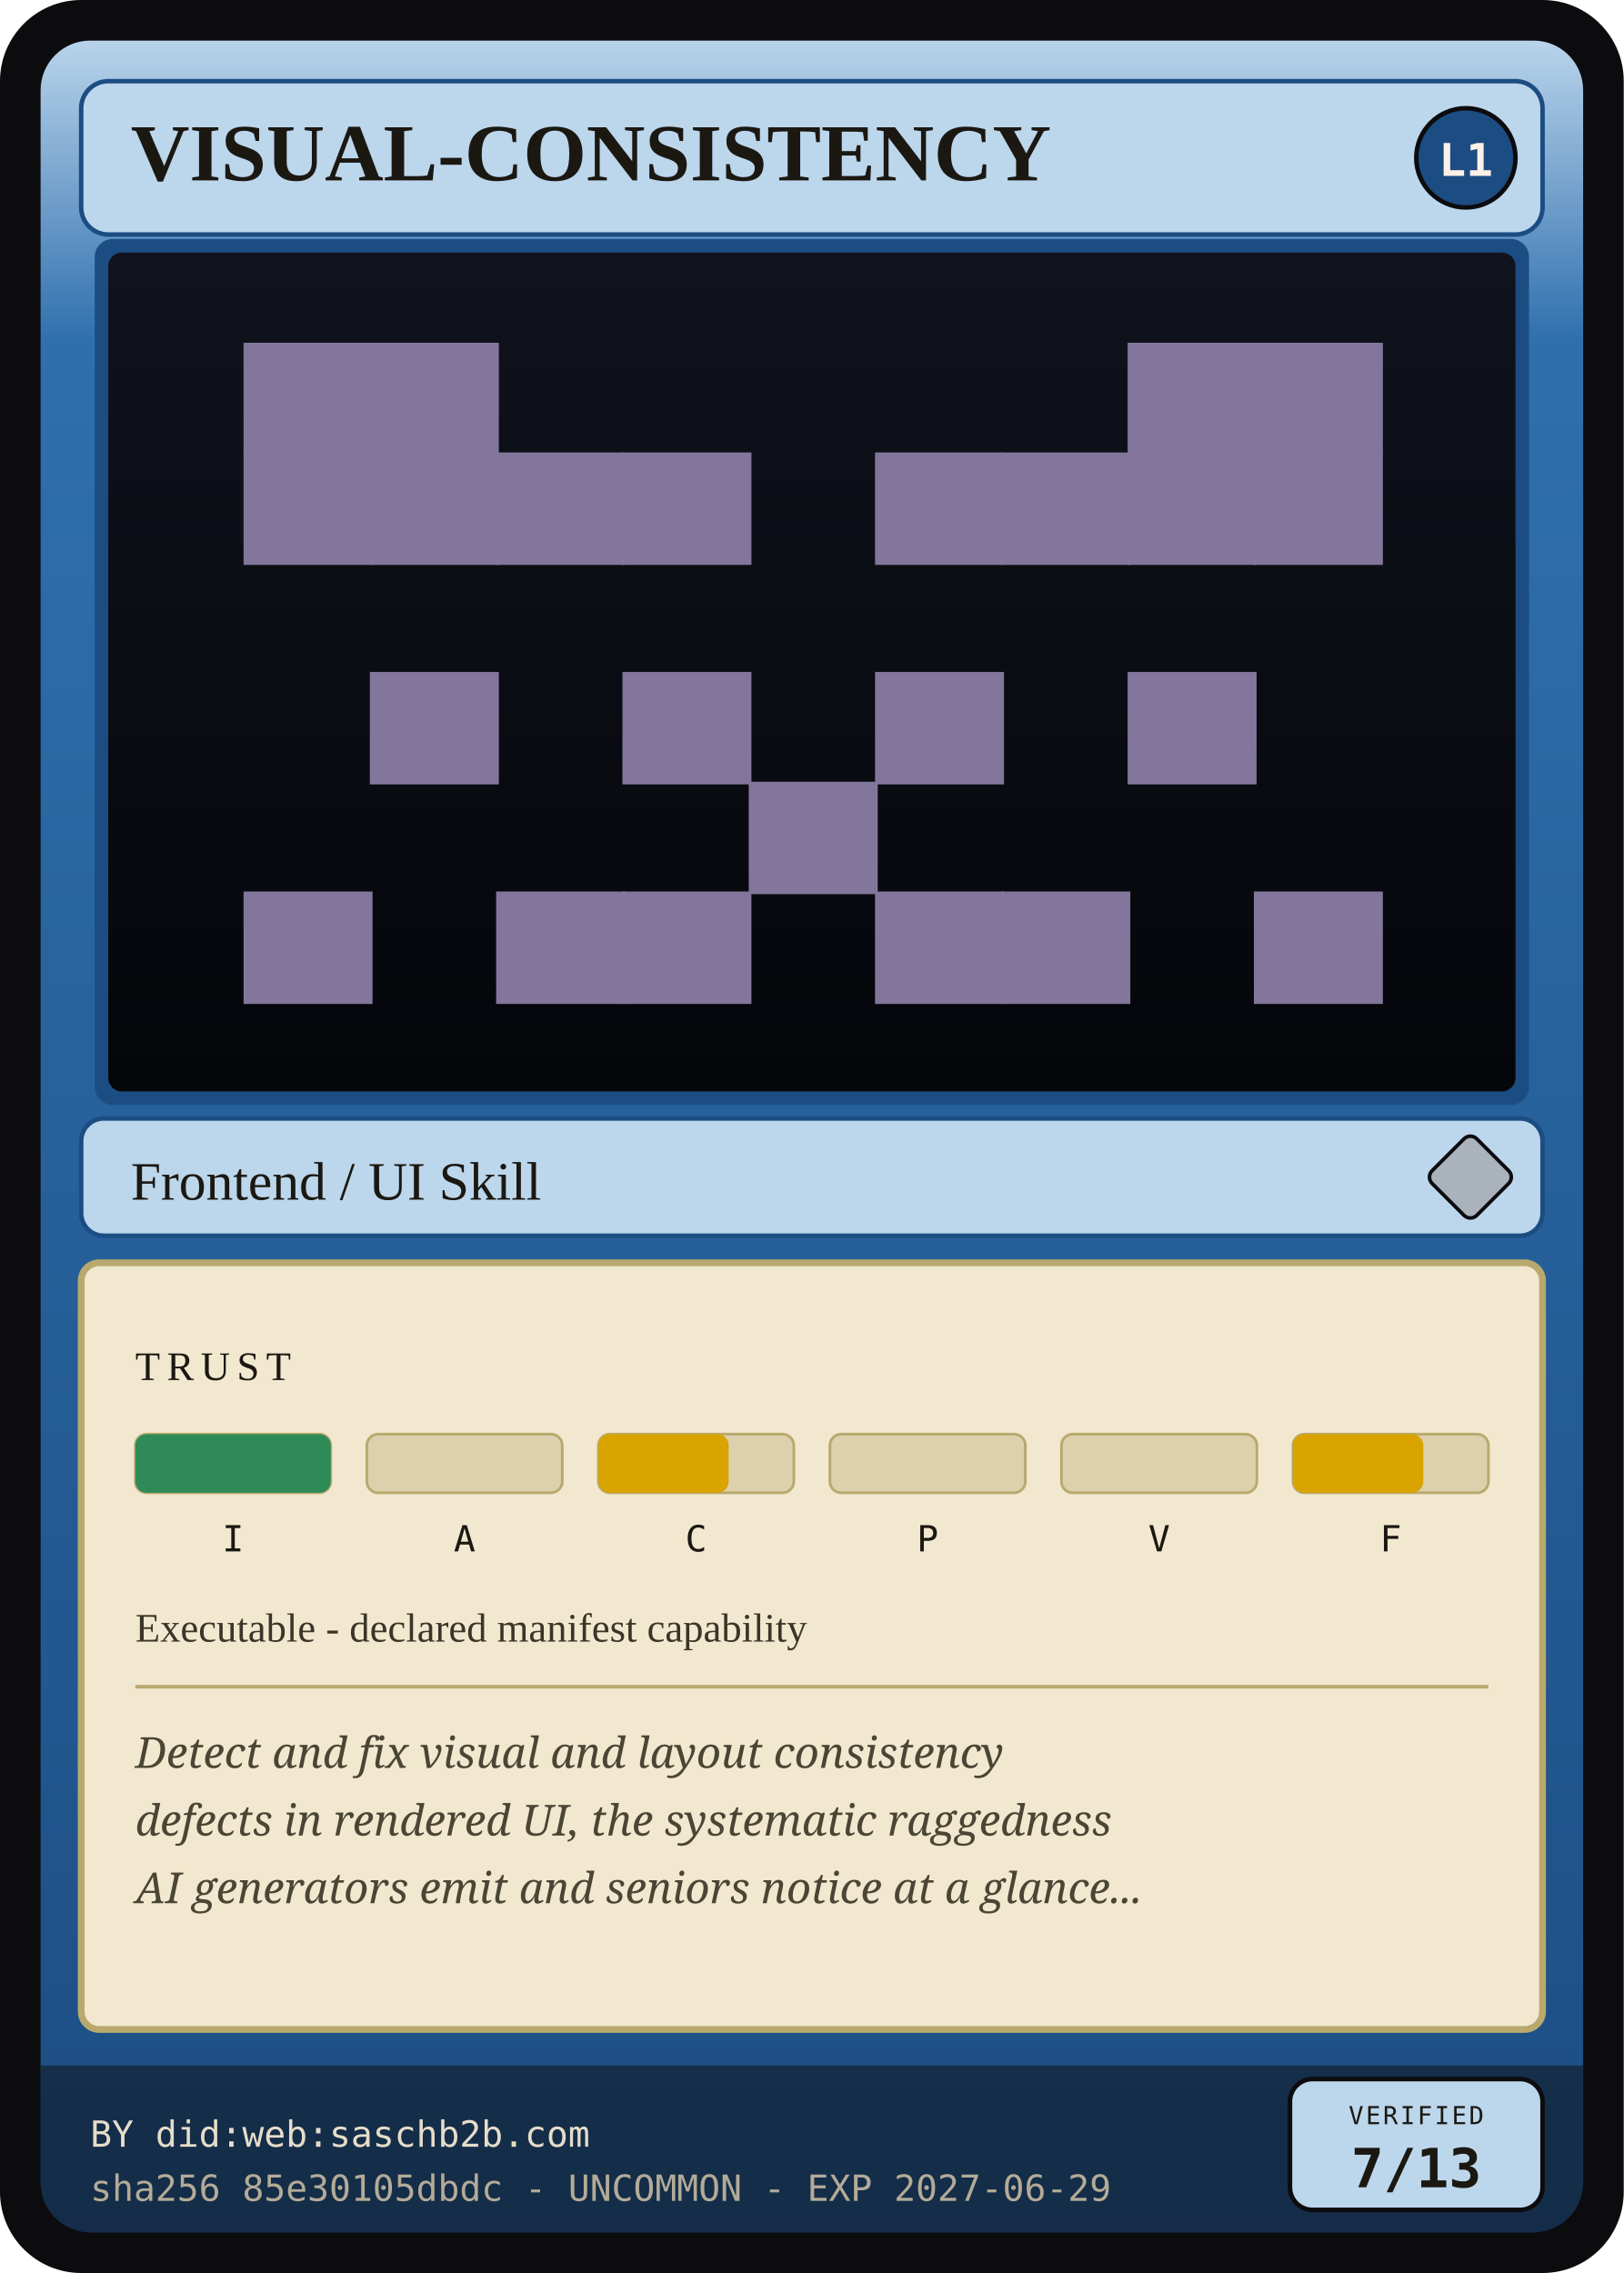
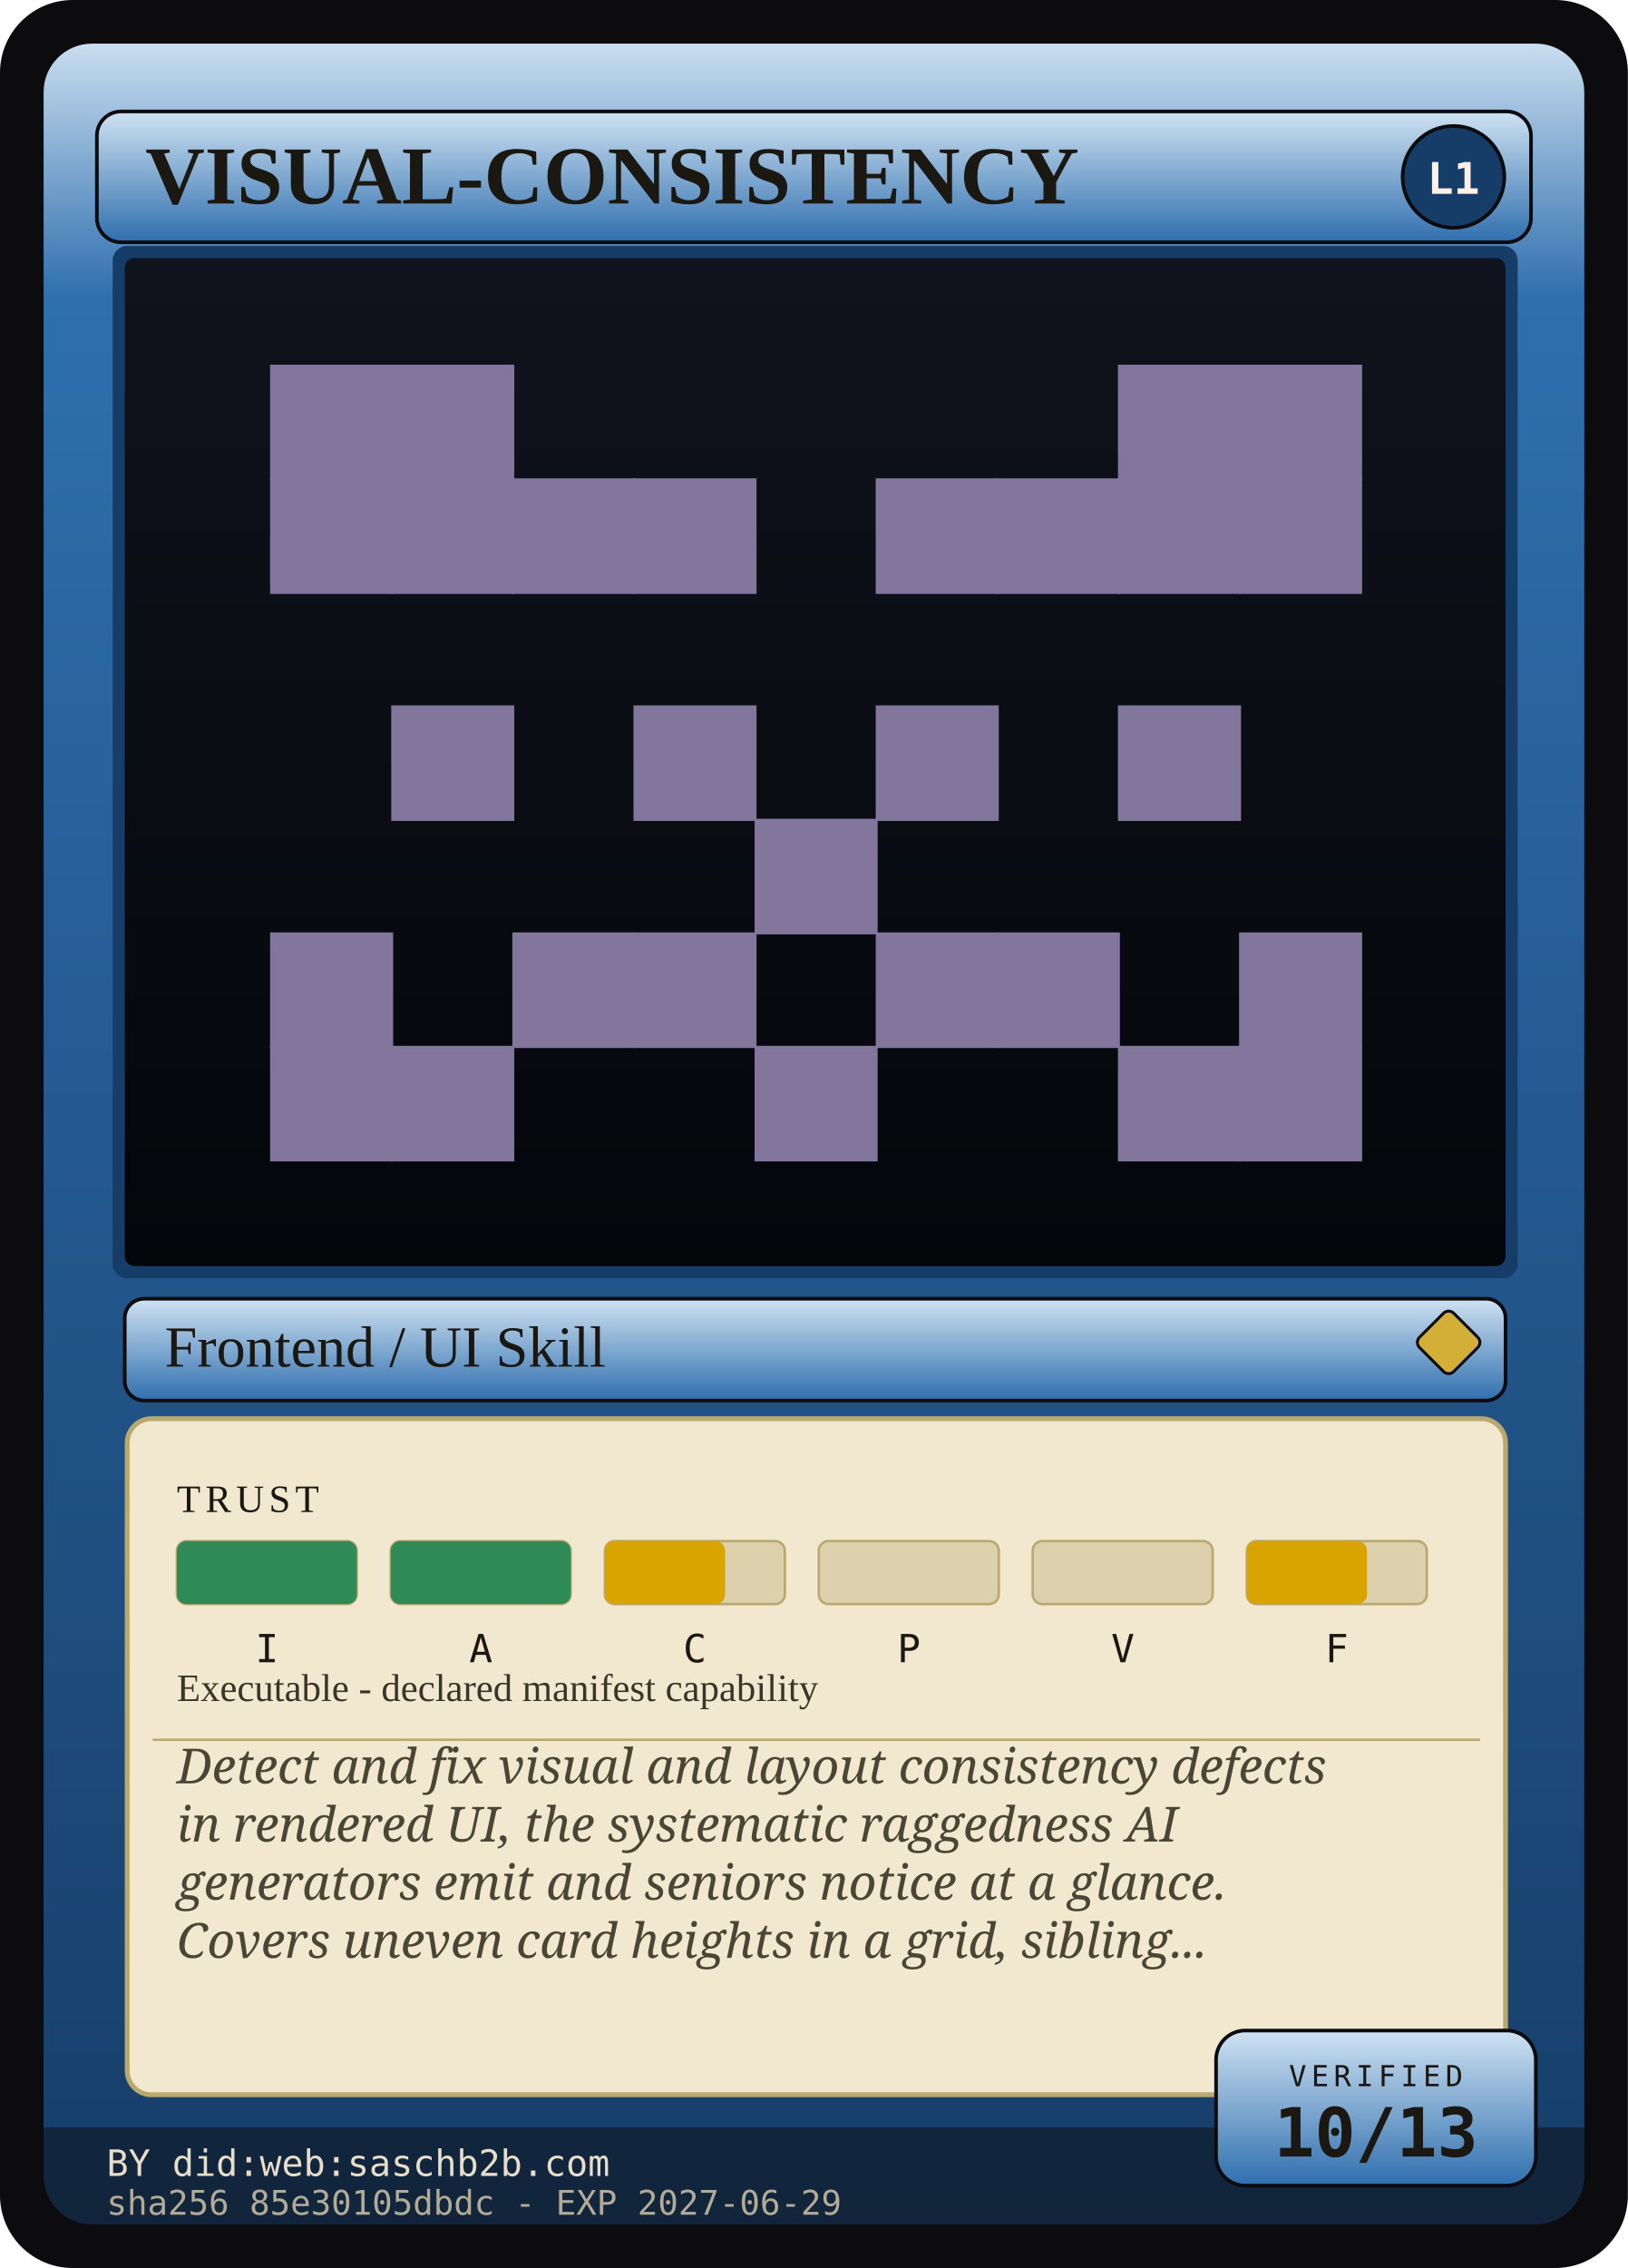
- <svg xmlns="http://www.w3.org/2000/svg" width="360" height="504" viewBox="0 0 360 504" font-family="Georgia,'Times New Roman',serif">
+ <svg xmlns="http://www.w3.org/2000/svg" width="672" height="936" viewBox="0 0 672 936" font-family="Georgia,'Times New Roman',serif">
  <defs>
    <linearGradient id="frame" x1="0" y1="0" x2="0" y2="1">
-       <stop offset="0" stop-color="#bcd6ec" />
-       <stop offset="0.14" stop-color="#2f6fae" />
-       <stop offset="1" stop-color="#1c4d82" />
+       <stop offset="0" stop-color="#cfe2f2" />
+       <stop offset="0.12" stop-color="#2f6fae" />
+       <stop offset="1" stop-color="#163d68" />
+     </linearGradient>
+     <linearGradient id="plate" x1="0" y1="0" x2="0" y2="1">
+       <stop offset="0" stop-color="#cfe2f2" />
+       <stop offset="1" stop-color="#2f6fae" />
    </linearGradient>
    <linearGradient id="art" x1="0" y1="0" x2="0" y2="1">
      <stop offset="0" stop-color="#10131d" />
      <stop offset="1" stop-color="#05060a" />
    </linearGradient>
    <clipPath id="scr">
-       <rect x="24" y="56" width="312" height="186" rx="3" />
+       <rect x="51.5" y="106.5" width="570" height="416" rx="4" />
    </clipPath>
  </defs>
-   <rect x="0" y="0" width="360" height="504" rx="18" fill="#0c0b0e" />
-   <rect x="9" y="9" width="342" height="486" rx="11" fill="url(#frame)" />
-   <rect x="18" y="18" width="324" height="34" rx="6" fill="#bcd6ec" stroke="#1c4d82" stroke-width="1" />
-   <text x="29" y="40" font-size="18" font-weight="bold" fill="#1b1812">VISUAL-CONSISTENCY</text>
-   <circle cx="325" cy="35" r="11" fill="#1c4d82" stroke="#0c0b0e" stroke-width="1" />
-   <text x="325" y="39" font-size="10" font-weight="bold" fill="#fff1e8" text-anchor="middle" font-family="ui-monospace,monospace">L1</text>
-   <rect x="21" y="53" width="318" height="192" rx="4" fill="#1c4d82" />
+   <rect x="0" y="0" width="672" height="936" rx="30" fill="#0c0b0e" />
+   <rect x="18" y="18" width="636" height="900" rx="20" fill="url(#frame)" />
+   <rect x="40" y="46" width="592" height="54" rx="10" fill="url(#plate)" stroke="#0c0b0e" stroke-width="1.5" />
+   <text x="60" y="84" font-size="34" font-weight="bold" fill="#1b1812">VISUAL-CONSISTENCY</text>
+   <circle cx="600" cy="73" r="21" fill="#163d68" stroke="#0c0b0e" stroke-width="1.5" />
+   <text x="600" y="80" font-size="18" font-weight="bold" fill="#fff1e8" text-anchor="middle" font-family="ui-monospace,monospace">L1</text>
+   <rect x="46.5" y="101.5" width="580" height="426" rx="6" fill="#163d68" />
  <g clip-path="url(#scr)">
-     <rect x="24" y="56" width="312" height="186" fill="url(#art)" />
-     <rect x="54.00" y="76.00" width="28.60" height="24.93" fill="#83769c" />
-     <rect x="278.00" y="76.00" width="28.60" height="24.93" fill="#83769c" />
-     <rect x="82.00" y="76.00" width="28.60" height="24.93" fill="#83769c" />
-     <rect x="250.00" y="76.00" width="28.60" height="24.93" fill="#83769c" />
-     <rect x="54.00" y="100.33" width="28.60" height="24.93" fill="#83769c" />
-     <rect x="278.00" y="100.33" width="28.60" height="24.93" fill="#83769c" />
-     <rect x="82.00" y="100.33" width="28.60" height="24.93" fill="#83769c" />
-     <rect x="250.00" y="100.33" width="28.60" height="24.93" fill="#83769c" />
-     <rect x="110.00" y="100.33" width="28.60" height="24.93" fill="#83769c" />
-     <rect x="222.00" y="100.33" width="28.60" height="24.93" fill="#83769c" />
-     <rect x="138.00" y="100.33" width="28.60" height="24.93" fill="#83769c" />
-     <rect x="194.00" y="100.33" width="28.60" height="24.93" fill="#83769c" />
-     <rect x="82.00" y="149.00" width="28.60" height="24.93" fill="#83769c" />
-     <rect x="250.00" y="149.00" width="28.60" height="24.93" fill="#83769c" />
-     <rect x="138.00" y="149.00" width="28.60" height="24.93" fill="#83769c" />
-     <rect x="194.00" y="149.00" width="28.60" height="24.93" fill="#83769c" />
-     <rect x="166.00" y="173.33" width="28.60" height="24.93" fill="#83769c" />
-     <rect x="54.00" y="197.67" width="28.60" height="24.93" fill="#83769c" />
-     <rect x="278.00" y="197.67" width="28.60" height="24.93" fill="#83769c" />
-     <rect x="110.00" y="197.67" width="28.60" height="24.93" fill="#83769c" />
-     <rect x="222.00" y="197.67" width="28.60" height="24.93" fill="#83769c" />
-     <rect x="138.00" y="197.67" width="28.60" height="24.93" fill="#83769c" />
-     <rect x="194.00" y="197.67" width="28.60" height="24.93" fill="#83769c" />
+     <rect x="51.5" y="106.5" width="570" height="416" fill="url(#art)" />
+     <rect x="111.5" y="150.5" width="50.8" height="47.7" fill="#83769c" />
+     <rect x="511.5" y="150.5" width="50.8" height="47.7" fill="#83769c" />
+     <rect x="161.5" y="150.5" width="50.8" height="47.7" fill="#83769c" />
+     <rect x="461.5" y="150.5" width="50.8" height="47.7" fill="#83769c" />
+     <rect x="111.5" y="197.4" width="50.8" height="47.7" fill="#83769c" />
+     <rect x="511.5" y="197.4" width="50.8" height="47.7" fill="#83769c" />
+     <rect x="161.5" y="197.4" width="50.8" height="47.7" fill="#83769c" />
+     <rect x="461.5" y="197.4" width="50.8" height="47.7" fill="#83769c" />
+     <rect x="211.5" y="197.4" width="50.8" height="47.7" fill="#83769c" />
+     <rect x="411.5" y="197.4" width="50.8" height="47.7" fill="#83769c" />
+     <rect x="261.5" y="197.4" width="50.8" height="47.7" fill="#83769c" />
+     <rect x="361.5" y="197.4" width="50.8" height="47.7" fill="#83769c" />
+     <rect x="161.5" y="291.1" width="50.8" height="47.7" fill="#83769c" />
+     <rect x="461.5" y="291.1" width="50.8" height="47.7" fill="#83769c" />
+     <rect x="261.5" y="291.1" width="50.8" height="47.7" fill="#83769c" />
+     <rect x="361.5" y="291.1" width="50.8" height="47.7" fill="#83769c" />
+     <rect x="311.5" y="337.9" width="50.8" height="47.7" fill="#83769c" />
+     <rect x="111.5" y="384.8" width="50.8" height="47.7" fill="#83769c" />
+     <rect x="511.5" y="384.8" width="50.8" height="47.7" fill="#83769c" />
+     <rect x="211.5" y="384.8" width="50.8" height="47.7" fill="#83769c" />
+     <rect x="411.5" y="384.8" width="50.8" height="47.7" fill="#83769c" />
+     <rect x="261.5" y="384.8" width="50.8" height="47.7" fill="#83769c" />
+     <rect x="361.5" y="384.8" width="50.8" height="47.7" fill="#83769c" />
+     <rect x="111.5" y="431.6" width="50.8" height="47.7" fill="#83769c" />
+     <rect x="511.5" y="431.6" width="50.8" height="47.7" fill="#83769c" />
+     <rect x="161.5" y="431.6" width="50.8" height="47.7" fill="#83769c" />
+     <rect x="461.5" y="431.6" width="50.8" height="47.7" fill="#83769c" />
+     <rect x="311.5" y="431.6" width="50.8" height="47.7" fill="#83769c" />
  </g>
-   <rect x="18" y="248" width="324" height="26" rx="5" fill="#bcd6ec" stroke="#1c4d82" stroke-width="1" />
-   <text x="29" y="266" font-size="12" fill="#1b1812">Frontend / UI Skill</text>
-   <rect x="319" y="254" width="14" height="14" rx="2" transform="rotate(45 326 261)" fill="#aab2bb" stroke="#0c0b0e" stroke-width="0.8" />
-   <rect x="18" y="280" width="324" height="170" rx="4" fill="#f1e8cf" stroke="#b9a96e" stroke-width="1.5" />
-   <text x="30" y="306" font-size="9" letter-spacing="1.5" fill="#1b1812">TRUST</text>
-   <rect x="30.00" y="318" width="43.33" height="13" rx="2.5" fill="#ddd0ad" stroke="#b9a96e" stroke-width="0.6" />
-   <rect x="30.00" y="318" width="43.33" height="13" rx="2.5" fill="#2e8b57" />
-   <text x="51.67" y="344" font-size="8" fill="#1b1812" text-anchor="middle" font-family="ui-monospace,monospace">I</text>
-   <rect x="81.33" y="318" width="43.33" height="13" rx="2.5" fill="#ddd0ad" stroke="#b9a96e" stroke-width="0.6" />
-   <rect x="81.33" y="318" width="0.00" height="13" rx="2.5" fill="#8a8378" />
-   <text x="103.00" y="344" font-size="8" fill="#1b1812" text-anchor="middle" font-family="ui-monospace,monospace">A</text>
-   <rect x="132.67" y="318" width="43.33" height="13" rx="2.5" fill="#ddd0ad" stroke="#b9a96e" stroke-width="0.6" />
-   <rect x="132.67" y="318" width="28.89" height="13" rx="2.5" fill="#d9a300" />
-   <text x="154.33" y="344" font-size="8" fill="#1b1812" text-anchor="middle" font-family="ui-monospace,monospace">C</text>
-   <rect x="184.00" y="318" width="43.33" height="13" rx="2.5" fill="#ddd0ad" stroke="#b9a96e" stroke-width="0.6" />
-   <rect x="184.00" y="318" width="0.00" height="13" rx="2.5" fill="#8a8378" />
-   <text x="205.67" y="344" font-size="8" fill="#1b1812" text-anchor="middle" font-family="ui-monospace,monospace">P</text>
-   <rect x="235.33" y="318" width="43.33" height="13" rx="2.5" fill="#ddd0ad" stroke="#b9a96e" stroke-width="0.6" />
-   <rect x="235.33" y="318" width="0.00" height="13" rx="2.5" fill="#8a8378" />
-   <text x="257.00" y="344" font-size="8" fill="#1b1812" text-anchor="middle" font-family="ui-monospace,monospace">V</text>
-   <rect x="286.67" y="318" width="43.33" height="13" rx="2.5" fill="#ddd0ad" stroke="#b9a96e" stroke-width="0.6" />
-   <rect x="286.67" y="318" width="28.89" height="13" rx="2.5" fill="#d9a300" />
-   <text x="308.33" y="344" font-size="8" fill="#1b1812" text-anchor="middle" font-family="ui-monospace,monospace">F</text>
-   <text x="30" y="364" font-size="9" fill="#3a3528">Executable - declared manifest capability</text>
-   <line x1="30" y1="374" x2="330" y2="374" stroke="#b9a96e" stroke-width="0.8" />
-   <text x="30" y="392" font-size="9.5" font-style="italic" fill="#4a4534" font-family="Georgia,serif">Detect and fix visual and layout consistency</text>
-   <text x="30" y="407" font-size="9.5" font-style="italic" fill="#4a4534" font-family="Georgia,serif">defects in rendered UI, the systematic raggedness</text>
-   <text x="30" y="422" font-size="9.5" font-style="italic" fill="#4a4534" font-family="Georgia,serif">AI generators emit and seniors notice at a glance...</text>
-   <rect x="9" y="458" width="342" height="37" rx="0" fill="#0c0b0e" opacity="0.5" />
-   <text x="20" y="476" font-size="8" fill="#e6ddca" font-family="ui-monospace,monospace">BY did:web:saschb2b.com</text>
-   <text x="20" y="488" font-size="8" fill="#b3ab98" font-family="ui-monospace,monospace">sha256 85e30105dbdc - UNCOMMON - EXP 2027-06-29</text>
-   <rect x="286" y="461" width="56" height="29" rx="5" fill="#bcd6ec" stroke="#0c0b0e" stroke-width="1" />
-   <text x="314" y="471" font-size="5.5" letter-spacing="0.5" fill="#1b1812" text-anchor="middle" font-family="ui-monospace,monospace">VERIFIED</text>
-   <text x="314" y="485" font-size="12" font-weight="bold" fill="#1b1812" text-anchor="middle" font-family="ui-monospace,monospace">7/13</text>
+   <rect x="51.5" y="536" width="570" height="42" rx="8" fill="url(#plate)" stroke="#0c0b0e" stroke-width="1.5" />
+   <text x="68" y="564" font-size="24" fill="#1b1812">Frontend / UI Skill</text>
+   <rect x="588" y="544" width="20" height="20" rx="3" transform="rotate(45 598 554)" fill="#d4af37" stroke="#0c0b0e" stroke-width="1.2" />
+   <rect x="52.5" y="585.5" width="569" height="279" rx="10" fill="#f1e8cf" stroke="#b9a96e" stroke-width="2" />
+   <text x="73" y="624" font-size="16" letter-spacing="2" fill="#1b1812">TRUST</text>
+   <rect x="73.0" y="636" width="74.3" height="26" rx="4" fill="#ddd0ad" stroke="#b9a96e" stroke-width="1" />
+   <rect x="73.0" y="636" width="74.3" height="26" rx="4" fill="#2e8b57" />
+   <text x="110.2" y="686" font-size="16" fill="#1b1812" text-anchor="middle" font-family="ui-monospace,monospace">I</text>
+   <rect x="161.3" y="636" width="74.3" height="26" rx="4" fill="#ddd0ad" stroke="#b9a96e" stroke-width="1" />
+   <rect x="161.3" y="636" width="74.3" height="26" rx="4" fill="#2e8b57" />
+   <text x="198.5" y="686" font-size="16" fill="#1b1812" text-anchor="middle" font-family="ui-monospace,monospace">A</text>
+   <rect x="249.7" y="636" width="74.3" height="26" rx="4" fill="#ddd0ad" stroke="#b9a96e" stroke-width="1" />
+   <rect x="249.7" y="636" width="49.6" height="26" rx="4" fill="#d9a300" />
+   <text x="286.8" y="686" font-size="16" fill="#1b1812" text-anchor="middle" font-family="ui-monospace,monospace">C</text>
+   <rect x="338.0" y="636" width="74.3" height="26" rx="4" fill="#ddd0ad" stroke="#b9a96e" stroke-width="1" />
+   <rect x="338.0" y="636" width="0.0" height="26" rx="4" fill="#8a8378" />
+   <text x="375.2" y="686" font-size="16" fill="#1b1812" text-anchor="middle" font-family="ui-monospace,monospace">P</text>
+   <rect x="426.3" y="636" width="74.3" height="26" rx="4" fill="#ddd0ad" stroke="#b9a96e" stroke-width="1" />
+   <rect x="426.3" y="636" width="0.0" height="26" rx="4" fill="#8a8378" />
+   <text x="463.5" y="686" font-size="16" fill="#1b1812" text-anchor="middle" font-family="ui-monospace,monospace">V</text>
+   <rect x="514.7" y="636" width="74.3" height="26" rx="4" fill="#ddd0ad" stroke="#b9a96e" stroke-width="1" />
+   <rect x="514.7" y="636" width="49.6" height="26" rx="4" fill="#d9a300" />
+   <text x="551.8" y="686" font-size="16" fill="#1b1812" text-anchor="middle" font-family="ui-monospace,monospace">F</text>
+   <text x="73" y="702" font-size="16" fill="#3a3528">Executable - declared manifest capability</text>
+   <line x1="63" y1="718" x2="611" y2="718" stroke="#b9a96e" stroke-width="1" />
+   <text x="73" y="736" font-size="20" font-style="italic" fill="#4a4534" font-family="Georgia,serif">Detect and fix visual and layout consistency defects</text>
+   <text x="73" y="760" font-size="20" font-style="italic" fill="#4a4534" font-family="Georgia,serif">in rendered UI, the systematic raggedness AI</text>
+   <text x="73" y="784" font-size="20" font-style="italic" fill="#4a4534" font-family="Georgia,serif">generators emit and seniors notice at a glance.</text>
+   <text x="73" y="808" font-size="20" font-style="italic" fill="#4a4534" font-family="Georgia,serif">Covers uneven card heights in a grid, sibling...</text>
+   <rect x="18" y="878" width="636" height="40" fill="#0c0b0e" opacity="0.5" />
+   <text x="44" y="898" font-size="15" fill="#e6ddca" font-family="ui-monospace,monospace">BY did:web:saschb2b.com</text>
+   <text x="44" y="914" font-size="14" fill="#b3ab98" font-family="ui-monospace,monospace">sha256 85e30105dbdc - EXP 2027-06-29</text>
+   <rect x="502" y="838" width="132" height="64" rx="12" fill="url(#plate)" stroke="#0c0b0e" stroke-width="1.5" />
+   <text x="568" y="861" font-size="12" letter-spacing="2" fill="#1b1812" text-anchor="middle" font-family="ui-monospace,monospace">VERIFIED</text>
+   <text x="568" y="890" font-size="28" font-weight="bold" fill="#1b1812" text-anchor="middle" font-family="ui-monospace,monospace">10/13</text>
</svg>
